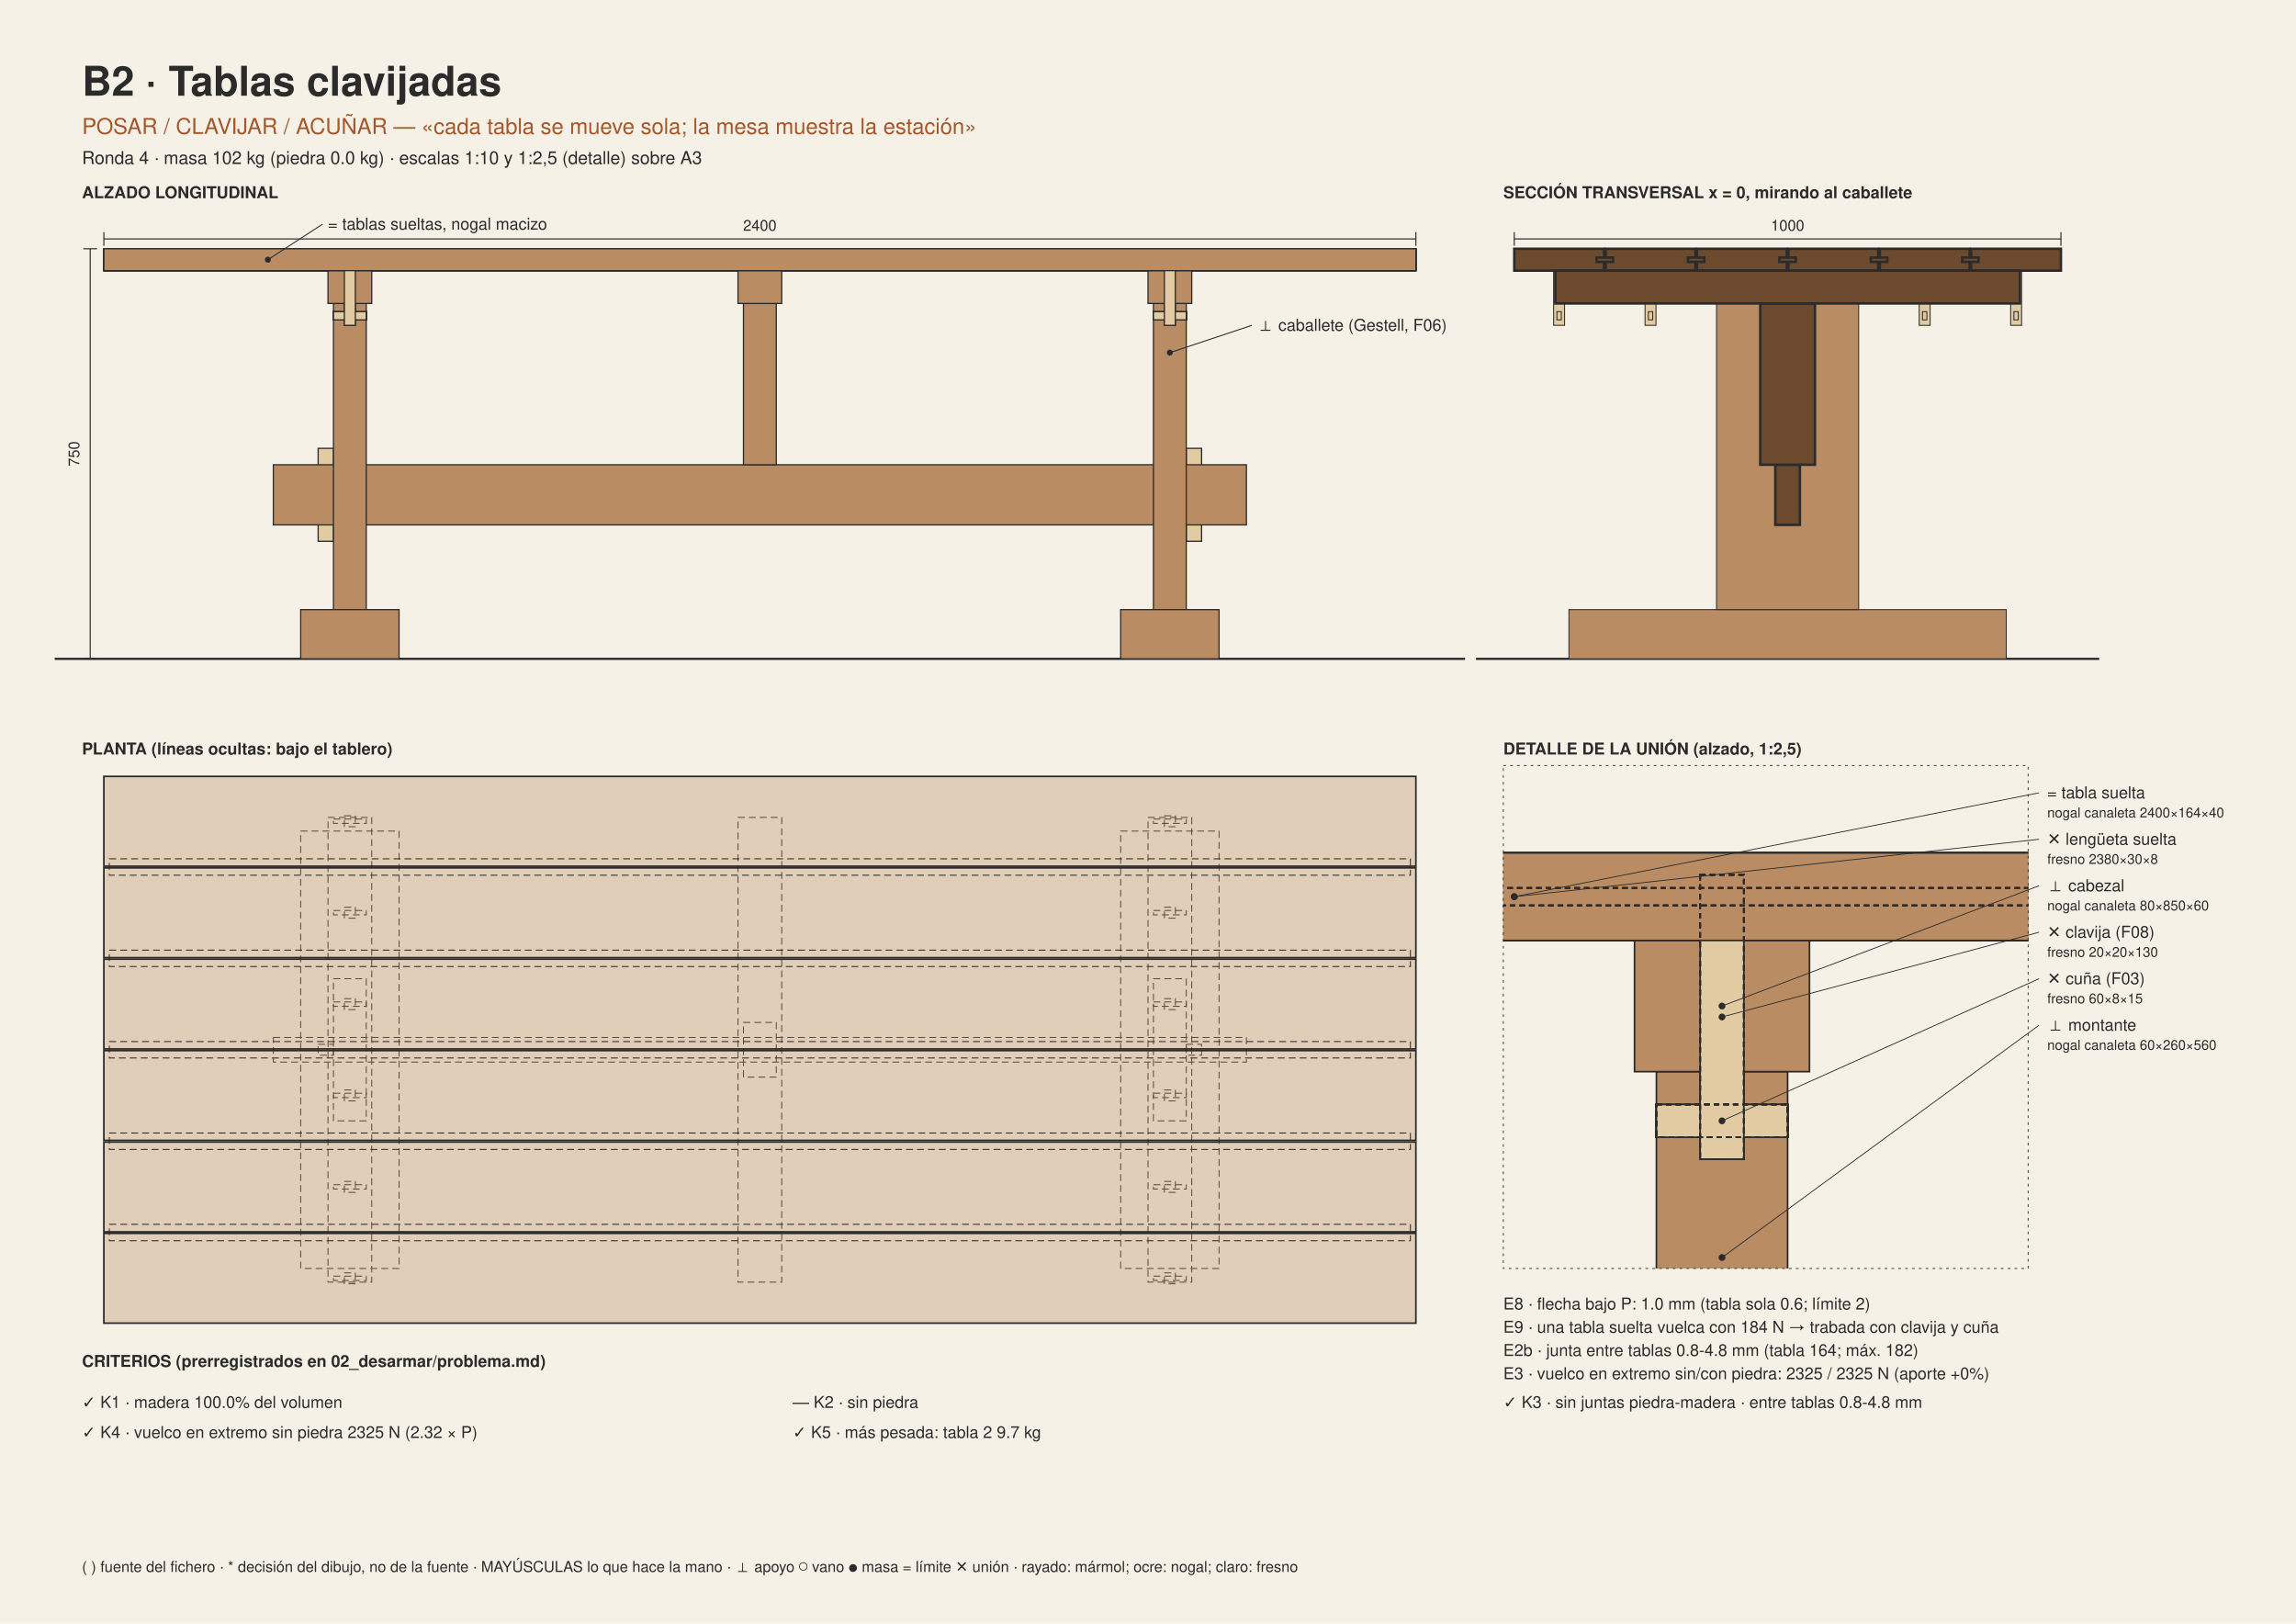
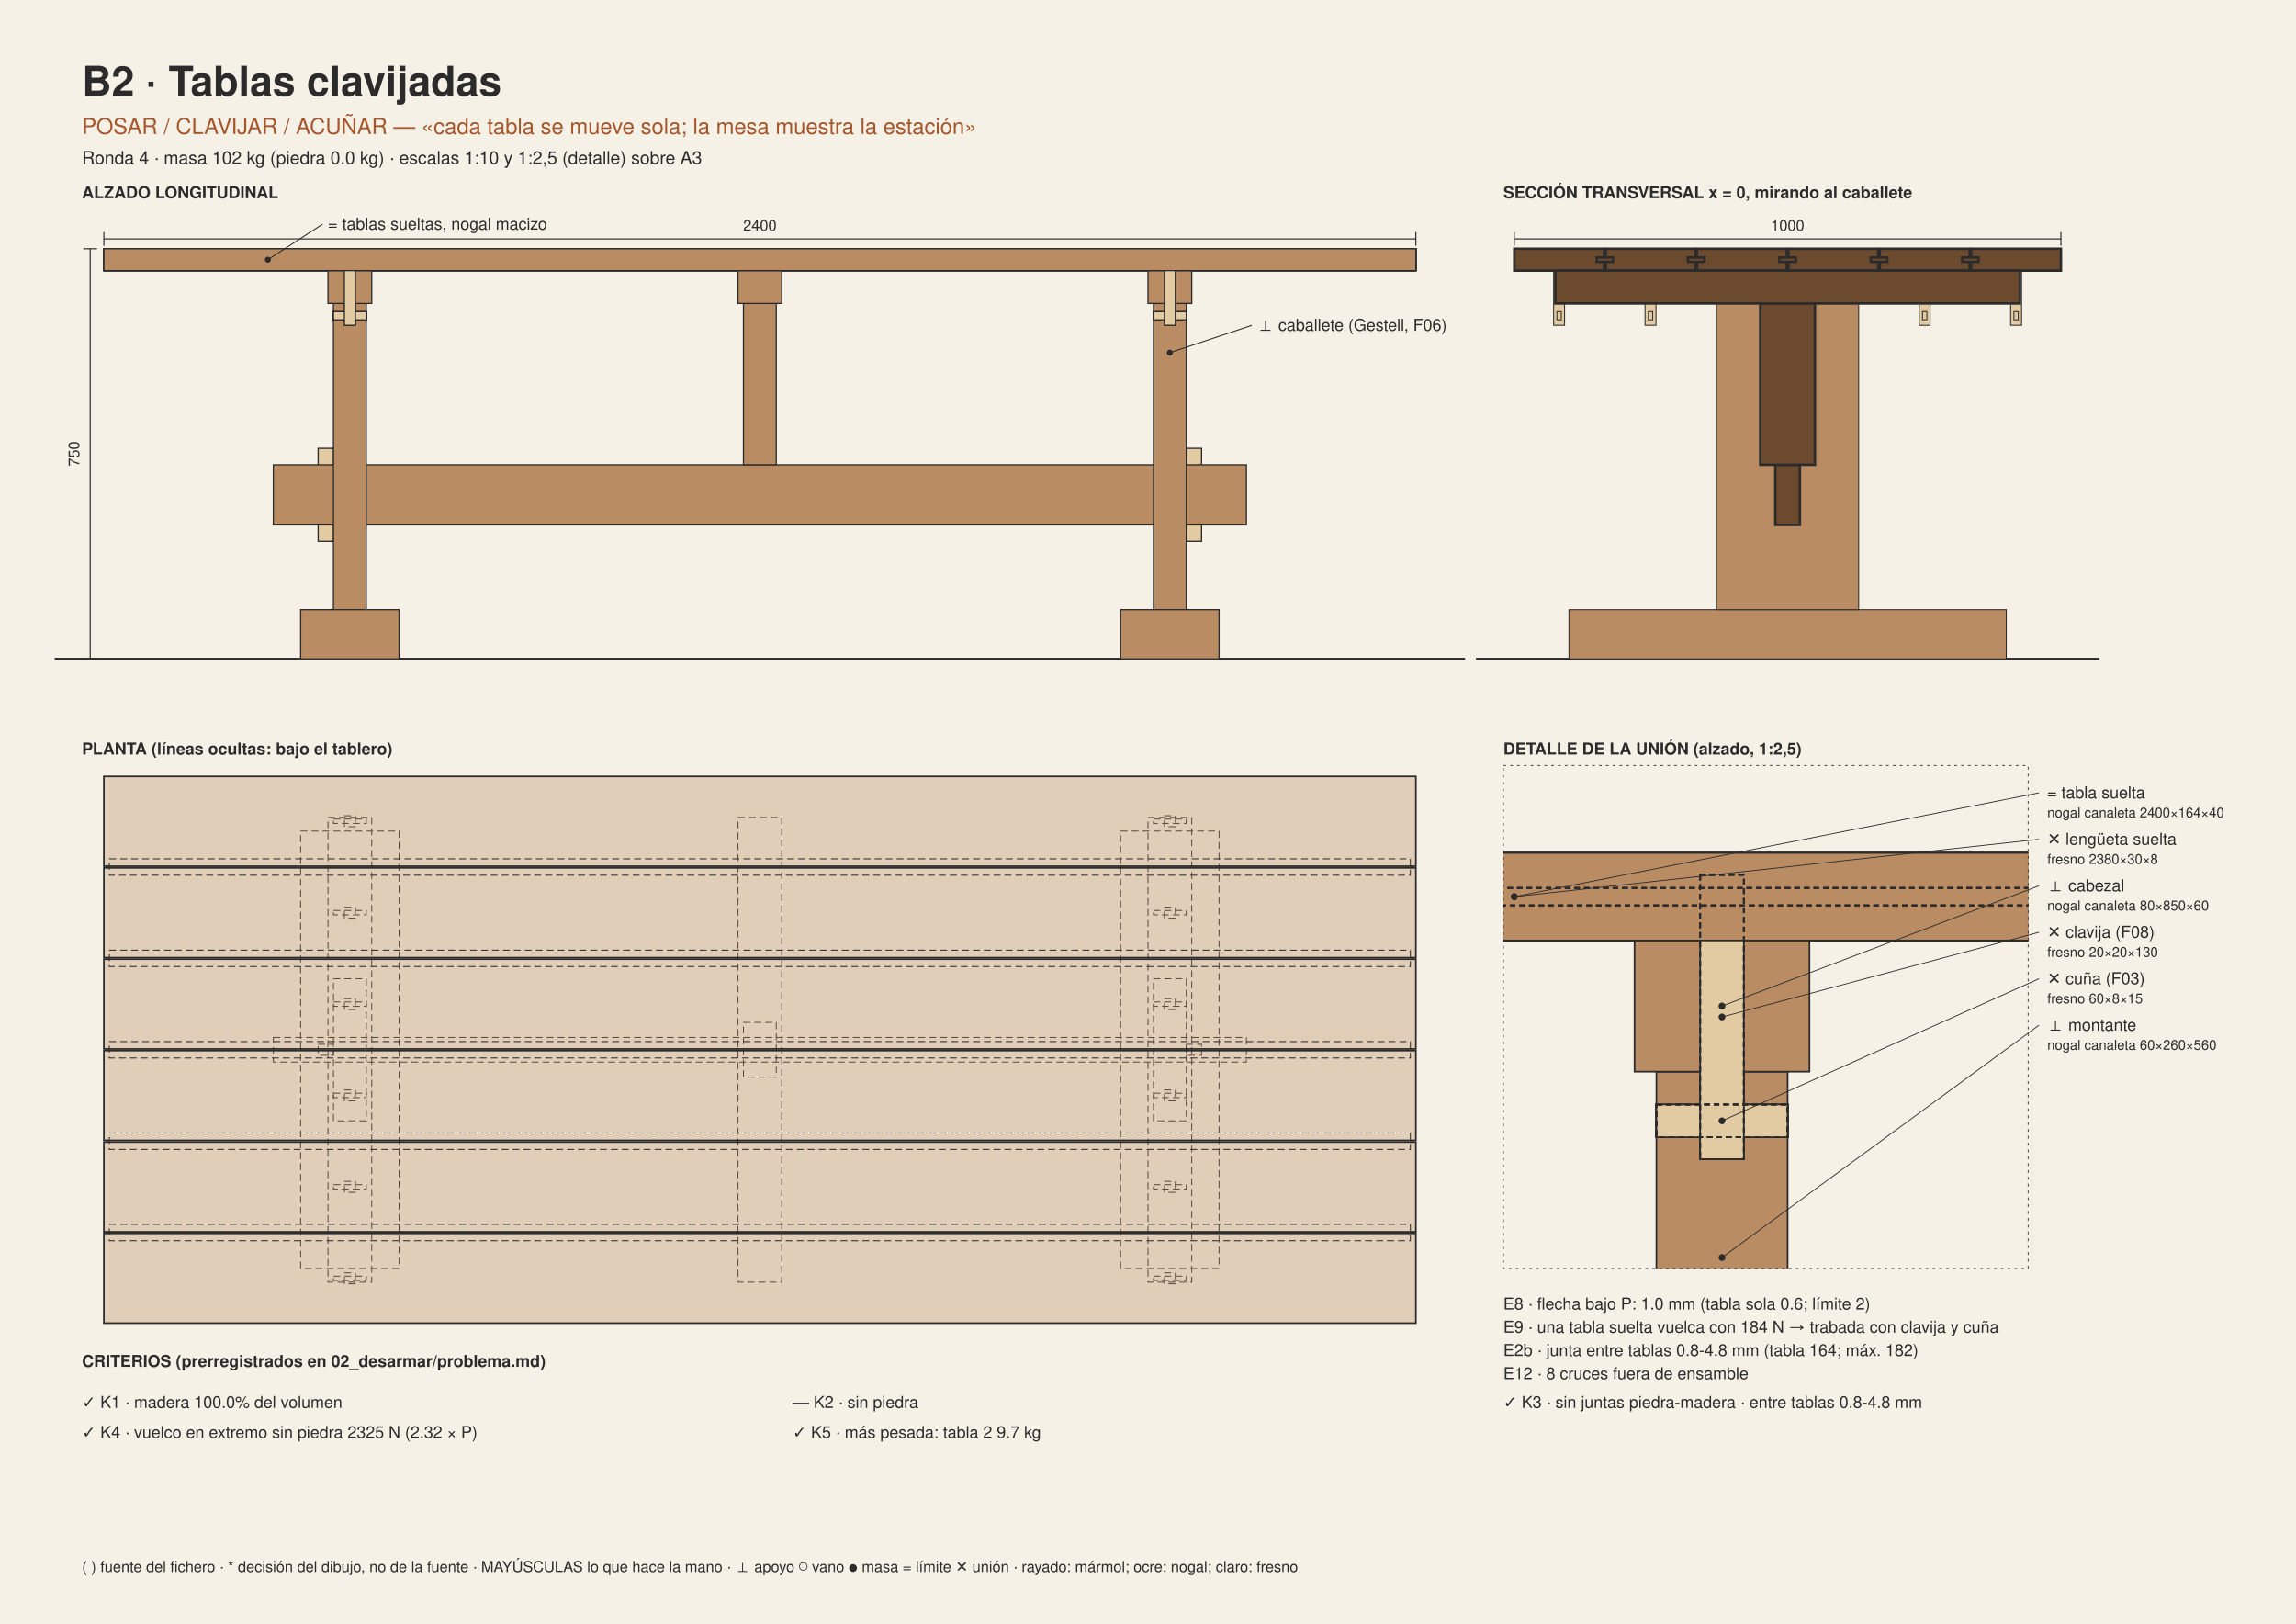
<svg xmlns="http://www.w3.org/2000/svg" viewBox="0 0 1680 1188" width="1680" height="1188">
  <defs>
    <pattern id="piedra" width="6" height="6" patternUnits="userSpaceOnUse" patternTransform="rotate(45)">
      <rect width="6" height="6" fill="#9aa1a6" />
      <line x1="0" y1="0" x2="0" y2="6" stroke="#6e757a" stroke-width="1.2" />
    </pattern>
    <pattern id="piedra-corte" width="4" height="4" patternUnits="userSpaceOnUse" patternTransform="rotate(45)">
      <rect width="4" height="4" fill="#5d6469" />
      <line x1="0" y1="0" x2="0" y2="4" stroke="#2f3438" stroke-width="1.4" />
    </pattern>
  </defs>
  <rect width="1680" height="1188" fill="#f6f1e7" />
  <text x="60.0" y="70.0" font-family="Helvetica, Arial, sans-serif" font-size="30" fill="#2b2b2b" font-weight="bold" text-anchor="start">B2 · Tablas clavijadas</text>
  <text x="60.0" y="98.0" font-family="Helvetica, Arial, sans-serif" font-size="16" fill="#a5562a" font-weight="normal" text-anchor="start">POSAR / CLAVIJAR / ACUÑAR — «cada tabla se mueve sola; la mesa muestra la estación»</text>
  <text x="60.0" y="120.0" font-family="Helvetica, Arial, sans-serif" font-size="13" fill="#2b2b2b" font-weight="normal" text-anchor="start">Ronda 4 · masa 102 kg (piedra 0.0 kg) · escalas 1:10 y 1:2,5 (detalle) sobre A3</text>
  <text x="60.0" y="145.0" font-family="Helvetica, Arial, sans-serif" font-size="12" fill="#2b2b2b" font-weight="bold" text-anchor="start">ALZADO LONGITUDINAL</text>
  <line x1="40.0" y1="482.0" x2="1072.0" y2="482.0" stroke="#2b2b2b" stroke-width="1.6" />
  <rect x="244.0" y="228.0" width="24.0" height="6.0" fill="#e2cba3" stroke="#2b2b2b" stroke-width="0.9" />
  <rect x="844.0" y="228.0" width="24.0" height="6.0" fill="#e2cba3" stroke="#2b2b2b" stroke-width="0.9" />
  <rect x="252.0" y="186.0" width="8.0" height="52.0" fill="#e2cba3" stroke="#2b2b2b" stroke-width="0.9" />
  <rect x="852.0" y="186.0" width="8.0" height="52.0" fill="#e2cba3" stroke="#2b2b2b" stroke-width="0.9" />
  <rect x="76.0" y="182.0" width="960.0" height="16.0" fill="#b98c63" stroke="#2b2b2b" stroke-width="0.9" />
  <rect x="80.0" y="188.4" width="952.0" height="3.2" fill="#e2cba3" stroke="#2b2b2b" stroke-width="0.9" />
  <rect x="244.0" y="228.0" width="24.0" height="6.0" fill="#e2cba3" stroke="#2b2b2b" stroke-width="0.9" />
  <rect x="844.0" y="228.0" width="24.0" height="6.0" fill="#e2cba3" stroke="#2b2b2b" stroke-width="0.9" />
  <rect x="252.0" y="186.0" width="8.0" height="52.0" fill="#e2cba3" stroke="#2b2b2b" stroke-width="0.9" />
  <rect x="852.0" y="186.0" width="8.0" height="52.0" fill="#e2cba3" stroke="#2b2b2b" stroke-width="0.9" />
  <rect x="76.0" y="182.0" width="960.0" height="16.0" fill="#b98c63" stroke="#2b2b2b" stroke-width="0.9" />
  <rect x="80.0" y="188.4" width="952.0" height="3.2" fill="#e2cba3" stroke="#2b2b2b" stroke-width="0.9" />
  <rect x="244.0" y="228.0" width="24.0" height="6.0" fill="#e2cba3" stroke="#2b2b2b" stroke-width="0.9" />
  <rect x="844.0" y="228.0" width="24.0" height="6.0" fill="#e2cba3" stroke="#2b2b2b" stroke-width="0.9" />
  <rect x="252.0" y="186.0" width="8.0" height="52.0" fill="#e2cba3" stroke="#2b2b2b" stroke-width="0.9" />
  <rect x="852.0" y="186.0" width="8.0" height="52.0" fill="#e2cba3" stroke="#2b2b2b" stroke-width="0.9" />
  <rect x="76.0" y="182.0" width="960.0" height="16.0" fill="#b98c63" stroke="#2b2b2b" stroke-width="0.9" />
  <rect x="232.8" y="328.0" width="11.2" height="68.0" fill="#e2cba3" stroke="#2b2b2b" stroke-width="0.9" />
  <rect x="868.0" y="328.0" width="11.2" height="68.0" fill="#e2cba3" stroke="#2b2b2b" stroke-width="0.9" />
  <rect x="80.0" y="188.4" width="952.0" height="3.2" fill="#e2cba3" stroke="#2b2b2b" stroke-width="0.9" />
  <rect x="200.0" y="340.0" width="712.0" height="44.0" fill="#b98c63" stroke="#2b2b2b" stroke-width="0.9" />
  <rect x="544.0" y="222.0" width="24.0" height="118.0" fill="#b98c63" stroke="#2b2b2b" stroke-width="0.9" />
  <rect x="244.0" y="228.0" width="24.0" height="6.0" fill="#e2cba3" stroke="#2b2b2b" stroke-width="0.9" />
  <rect x="844.0" y="228.0" width="24.0" height="6.0" fill="#e2cba3" stroke="#2b2b2b" stroke-width="0.9" />
  <rect x="252.0" y="186.0" width="8.0" height="52.0" fill="#e2cba3" stroke="#2b2b2b" stroke-width="0.9" />
  <rect x="852.0" y="186.0" width="8.0" height="52.0" fill="#e2cba3" stroke="#2b2b2b" stroke-width="0.9" />
  <rect x="244.0" y="222.0" width="24.0" height="224.0" fill="#b98c63" stroke="#2b2b2b" stroke-width="0.9" />
  <rect x="844.0" y="222.0" width="24.0" height="224.0" fill="#b98c63" stroke="#2b2b2b" stroke-width="0.9" />
  <rect x="76.0" y="182.0" width="960.0" height="16.0" fill="#b98c63" stroke="#2b2b2b" stroke-width="0.9" />
  <rect x="80.0" y="188.4" width="952.0" height="3.2" fill="#e2cba3" stroke="#2b2b2b" stroke-width="0.9" />
  <rect x="244.0" y="228.0" width="24.0" height="6.0" fill="#e2cba3" stroke="#2b2b2b" stroke-width="0.9" />
  <rect x="844.0" y="228.0" width="24.0" height="6.0" fill="#e2cba3" stroke="#2b2b2b" stroke-width="0.9" />
  <rect x="252.0" y="186.0" width="8.0" height="52.0" fill="#e2cba3" stroke="#2b2b2b" stroke-width="0.9" />
  <rect x="852.0" y="186.0" width="8.0" height="52.0" fill="#e2cba3" stroke="#2b2b2b" stroke-width="0.9" />
  <rect x="76.0" y="182.0" width="960.0" height="16.0" fill="#b98c63" stroke="#2b2b2b" stroke-width="0.9" />
  <rect x="80.0" y="188.4" width="952.0" height="3.2" fill="#e2cba3" stroke="#2b2b2b" stroke-width="0.9" />
  <rect x="220.0" y="446.0" width="72.0" height="36.0" fill="#b98c63" stroke="#2b2b2b" stroke-width="0.9" />
  <rect x="820.0" y="446.0" width="72.0" height="36.0" fill="#b98c63" stroke="#2b2b2b" stroke-width="0.9" />
  <rect x="244.0" y="228.0" width="24.0" height="6.0" fill="#e2cba3" stroke="#2b2b2b" stroke-width="0.9" />
  <rect x="844.0" y="228.0" width="24.0" height="6.0" fill="#e2cba3" stroke="#2b2b2b" stroke-width="0.9" />
  <rect x="240.0" y="198.0" width="32.0" height="24.0" fill="#b98c63" stroke="#2b2b2b" stroke-width="0.9" />
  <rect x="840.0" y="198.0" width="32.0" height="24.0" fill="#b98c63" stroke="#2b2b2b" stroke-width="0.9" />
  <rect x="540.0" y="198.0" width="32.0" height="24.0" fill="#b98c63" stroke="#2b2b2b" stroke-width="0.9" />
  <rect x="252.0" y="186.0" width="8.0" height="52.0" fill="#e2cba3" stroke="#2b2b2b" stroke-width="0.9" />
  <rect x="852.0" y="186.0" width="8.0" height="52.0" fill="#e2cba3" stroke="#2b2b2b" stroke-width="0.9" />
  <rect x="76.0" y="182.0" width="960.0" height="16.0" fill="#b98c63" stroke="#2b2b2b" stroke-width="0.9" />
  <circle cx="196.0" cy="190.0" r="2.2" fill="#2b2b2b" />
  <line x1="196.0" y1="190.0" x2="236.0" y2="164.0" stroke="#2b2b2b" stroke-width="0.7" />
  <text x="240.0" y="168.0" font-family="Helvetica, Arial, sans-serif" font-size="12" fill="#2b2b2b" font-weight="normal" text-anchor="start">= tablas sueltas, nogal macizo</text>
  <circle cx="856.0" cy="258.0" r="2.2" fill="#2b2b2b" />
  <line x1="856.0" y1="258.0" x2="916.0" y2="238.0" stroke="#2b2b2b" stroke-width="0.7" />
  <text x="920.0" y="242.0" font-family="Helvetica, Arial, sans-serif" font-size="12" fill="#2b2b2b" font-weight="normal" text-anchor="start">⊥ caballete (Gestell, F06)</text>
  <line x1="76.0" y1="174.8" x2="1036.0" y2="174.8" stroke="#2b2b2b" stroke-width="0.8" />
  <line x1="76.0" y1="169.8" x2="76.0" y2="179.8" stroke="#2b2b2b" stroke-width="0.8" />
  <line x1="1036.0" y1="169.8" x2="1036.0" y2="179.8" stroke="#2b2b2b" stroke-width="0.8" />
  <text x="556.0" y="168.8" font-family="Helvetica, Arial, sans-serif" font-size="11" fill="#2b2b2b" font-weight="normal" text-anchor="middle">2400</text>
  <line x1="66.0" y1="482.0" x2="66.0" y2="182.0" stroke="#2b2b2b" stroke-width="0.8" />
  <line x1="61.0" y1="482.0" x2="71.0" y2="482.0" stroke="#2b2b2b" stroke-width="0.8" />
  <line x1="61.0" y1="182.0" x2="71.0" y2="182.0" stroke="#2b2b2b" stroke-width="0.8" />
  <text x="58.0" y="332.0" font-family="Helvetica, Arial, sans-serif" font-size="11" fill="#2b2b2b" text-anchor="middle" transform="rotate(-90 58.0 332.0)">750</text>
  <text x="60.0" y="552.0" font-family="Helvetica, Arial, sans-serif" font-size="12" fill="#2b2b2b" font-weight="bold" text-anchor="start">PLANTA (líneas ocultas: bajo el tablero)</text>
  <rect x="220.0" y="608.0" width="72.0" height="320.0" fill="none" stroke="#2b2b2b" stroke-width="0.7" stroke-dasharray="5 3" />
  <rect x="820.0" y="608.0" width="72.0" height="320.0" fill="none" stroke="#2b2b2b" stroke-width="0.7" stroke-dasharray="5 3" />
  <rect x="200.0" y="759.0" width="712.0" height="18.0" fill="none" stroke="#2b2b2b" stroke-width="0.7" stroke-dasharray="5 3" />
  <rect x="232.8" y="764.0" width="11.2" height="8.0" fill="none" stroke="#2b2b2b" stroke-width="0.7" stroke-dasharray="5 3" />
  <rect x="868.0" y="764.0" width="11.2" height="8.0" fill="none" stroke="#2b2b2b" stroke-width="0.7" stroke-dasharray="5 3" />
  <rect x="244.0" y="716.0" width="24.0" height="104.0" fill="none" stroke="#2b2b2b" stroke-width="0.7" stroke-dasharray="5 3" />
  <rect x="844.0" y="716.0" width="24.0" height="104.0" fill="none" stroke="#2b2b2b" stroke-width="0.7" stroke-dasharray="5 3" />
  <rect x="544.0" y="748.0" width="24.0" height="40.0" fill="none" stroke="#2b2b2b" stroke-width="0.7" stroke-dasharray="5 3" />
  <rect x="244.0" y="933.6" width="24.0" height="3.2" fill="none" stroke="#2b2b2b" stroke-width="0.7" stroke-dasharray="5 3" />
  <rect x="844.0" y="933.6" width="24.0" height="3.2" fill="none" stroke="#2b2b2b" stroke-width="0.7" stroke-dasharray="5 3" />
  <rect x="244.0" y="866.7" width="24.0" height="3.2" fill="none" stroke="#2b2b2b" stroke-width="0.7" stroke-dasharray="5 3" />
  <rect x="844.0" y="866.7" width="24.0" height="3.2" fill="none" stroke="#2b2b2b" stroke-width="0.7" stroke-dasharray="5 3" />
  <rect x="244.0" y="799.8" width="24.0" height="3.2" fill="none" stroke="#2b2b2b" stroke-width="0.7" stroke-dasharray="5 3" />
  <rect x="844.0" y="799.8" width="24.0" height="3.2" fill="none" stroke="#2b2b2b" stroke-width="0.7" stroke-dasharray="5 3" />
  <rect x="244.0" y="733.0" width="24.0" height="3.2" fill="none" stroke="#2b2b2b" stroke-width="0.7" stroke-dasharray="5 3" />
  <rect x="844.0" y="733.0" width="24.0" height="3.2" fill="none" stroke="#2b2b2b" stroke-width="0.7" stroke-dasharray="5 3" />
  <rect x="244.0" y="666.1" width="24.0" height="3.2" fill="none" stroke="#2b2b2b" stroke-width="0.7" stroke-dasharray="5 3" />
  <rect x="844.0" y="666.1" width="24.0" height="3.2" fill="none" stroke="#2b2b2b" stroke-width="0.7" stroke-dasharray="5 3" />
  <rect x="244.0" y="599.2" width="24.0" height="3.2" fill="none" stroke="#2b2b2b" stroke-width="0.7" stroke-dasharray="5 3" />
  <rect x="844.0" y="599.2" width="24.0" height="3.2" fill="none" stroke="#2b2b2b" stroke-width="0.7" stroke-dasharray="5 3" />
  <rect x="252.0" y="931.2" width="8.0" height="8.0" fill="none" stroke="#2b2b2b" stroke-width="0.7" stroke-dasharray="5 3" />
  <rect x="852.0" y="931.2" width="8.0" height="8.0" fill="none" stroke="#2b2b2b" stroke-width="0.7" stroke-dasharray="5 3" />
  <rect x="252.0" y="864.3" width="8.0" height="8.0" fill="none" stroke="#2b2b2b" stroke-width="0.7" stroke-dasharray="5 3" />
  <rect x="852.0" y="864.3" width="8.0" height="8.0" fill="none" stroke="#2b2b2b" stroke-width="0.7" stroke-dasharray="5 3" />
  <rect x="252.0" y="797.4" width="8.0" height="8.0" fill="none" stroke="#2b2b2b" stroke-width="0.7" stroke-dasharray="5 3" />
  <rect x="852.0" y="797.4" width="8.0" height="8.0" fill="none" stroke="#2b2b2b" stroke-width="0.7" stroke-dasharray="5 3" />
  <rect x="252.0" y="730.6" width="8.0" height="8.0" fill="none" stroke="#2b2b2b" stroke-width="0.7" stroke-dasharray="5 3" />
  <rect x="852.0" y="730.6" width="8.0" height="8.0" fill="none" stroke="#2b2b2b" stroke-width="0.7" stroke-dasharray="5 3" />
  <rect x="252.0" y="663.7" width="8.0" height="8.0" fill="none" stroke="#2b2b2b" stroke-width="0.7" stroke-dasharray="5 3" />
  <rect x="852.0" y="663.7" width="8.0" height="8.0" fill="none" stroke="#2b2b2b" stroke-width="0.7" stroke-dasharray="5 3" />
  <rect x="252.0" y="596.8" width="8.0" height="8.0" fill="none" stroke="#2b2b2b" stroke-width="0.7" stroke-dasharray="5 3" />
  <rect x="852.0" y="596.8" width="8.0" height="8.0" fill="none" stroke="#2b2b2b" stroke-width="0.7" stroke-dasharray="5 3" />
  <rect x="240.0" y="598.0" width="32.0" height="340.0" fill="none" stroke="#2b2b2b" stroke-width="0.7" stroke-dasharray="5 3" />
  <rect x="840.0" y="598.0" width="32.0" height="340.0" fill="none" stroke="#2b2b2b" stroke-width="0.7" stroke-dasharray="5 3" />
  <rect x="540.0" y="598.0" width="32.0" height="340.0" fill="none" stroke="#2b2b2b" stroke-width="0.7" stroke-dasharray="5 3" />
  <rect x="76.0" y="902.3" width="960.0" height="65.7" fill="#b98c63" fill-opacity="0.35" stroke="#2b2b2b" stroke-width="1.2" />
  <rect x="76.0" y="835.5" width="960.0" height="65.7" fill="#b98c63" fill-opacity="0.35" stroke="#2b2b2b" stroke-width="1.2" />
  <rect x="76.0" y="768.6" width="960.0" height="65.7" fill="#b98c63" fill-opacity="0.35" stroke="#2b2b2b" stroke-width="1.2" />
  <rect x="76.0" y="701.7" width="960.0" height="65.7" fill="#b98c63" fill-opacity="0.35" stroke="#2b2b2b" stroke-width="1.2" />
  <rect x="76.0" y="634.9" width="960.0" height="65.7" fill="#b98c63" fill-opacity="0.35" stroke="#2b2b2b" stroke-width="1.2" />
  <rect x="76.0" y="568.0" width="960.0" height="65.7" fill="#b98c63" fill-opacity="0.35" stroke="#2b2b2b" stroke-width="1.2" />
  <rect x="80.0" y="895.7" width="952.0" height="12.0" fill="none" stroke="#2b2b2b" stroke-width="0.7" stroke-dasharray="5 3" />
  <rect x="80.0" y="828.9" width="952.0" height="12.0" fill="none" stroke="#2b2b2b" stroke-width="0.7" stroke-dasharray="5 3" />
  <rect x="80.0" y="762.0" width="952.0" height="12.0" fill="none" stroke="#2b2b2b" stroke-width="0.7" stroke-dasharray="5 3" />
  <rect x="80.0" y="695.1" width="952.0" height="12.0" fill="none" stroke="#2b2b2b" stroke-width="0.7" stroke-dasharray="5 3" />
  <rect x="80.0" y="628.3" width="952.0" height="12.0" fill="none" stroke="#2b2b2b" stroke-width="0.7" stroke-dasharray="5 3" />
  <text x="1100.0" y="145.0" font-family="Helvetica, Arial, sans-serif" font-size="12" fill="#2b2b2b" font-weight="bold" text-anchor="start">SECCIÓN TRANSVERSAL x = 0, mirando al caballete</text>
  <line x1="1080.0" y1="482.0" x2="1536.0" y2="482.0" stroke="#2b2b2b" stroke-width="1.6" />
  <rect x="1304.0" y="328.0" width="8.0" height="68.0" fill="#e2cba3" stroke="#2b2b2b" stroke-width="0.7" />
  <rect x="1136.8" y="186.0" width="8.0" height="52.0" fill="#e2cba3" stroke="#2b2b2b" stroke-width="0.7" />
  <rect x="1139.2" y="228.0" width="3.2" height="6.0" fill="#e2cba3" stroke="#2b2b2b" stroke-width="0.7" />
  <rect x="1203.7" y="186.0" width="8.0" height="52.0" fill="#e2cba3" stroke="#2b2b2b" stroke-width="0.7" />
  <rect x="1206.1" y="228.0" width="3.2" height="6.0" fill="#e2cba3" stroke="#2b2b2b" stroke-width="0.7" />
  <rect x="1270.6" y="186.0" width="8.0" height="52.0" fill="#e2cba3" stroke="#2b2b2b" stroke-width="0.7" />
  <rect x="1273.0" y="228.0" width="3.2" height="6.0" fill="#e2cba3" stroke="#2b2b2b" stroke-width="0.7" />
  <rect x="1337.4" y="186.0" width="8.0" height="52.0" fill="#e2cba3" stroke="#2b2b2b" stroke-width="0.7" />
  <rect x="1339.8" y="228.0" width="3.2" height="6.0" fill="#e2cba3" stroke="#2b2b2b" stroke-width="0.7" />
  <rect x="1404.3" y="186.0" width="8.0" height="52.0" fill="#e2cba3" stroke="#2b2b2b" stroke-width="0.7" />
  <rect x="1406.7" y="228.0" width="3.2" height="6.0" fill="#e2cba3" stroke="#2b2b2b" stroke-width="0.7" />
  <rect x="1471.2" y="186.0" width="8.0" height="52.0" fill="#e2cba3" stroke="#2b2b2b" stroke-width="0.7" />
  <rect x="1473.6" y="228.0" width="3.2" height="6.0" fill="#e2cba3" stroke="#2b2b2b" stroke-width="0.7" />
  <rect x="1148.0" y="446.0" width="320.0" height="36.0" fill="#b98c63" stroke="#2b2b2b" stroke-width="0.7" />
  <rect x="1256.0" y="222.0" width="104.0" height="224.0" fill="#b98c63" stroke="#2b2b2b" stroke-width="0.7" />
  <rect x="1138.0" y="198.0" width="340.0" height="24.0" fill="#b98c63" stroke="#2b2b2b" stroke-width="0.7" />
  <rect x="1108.0" y="182.0" width="65.7" height="16.0" fill="#6b4a2e" stroke="#2b2b2b" stroke-width="1.8" />
  <rect x="1174.9" y="182.0" width="65.7" height="16.0" fill="#6b4a2e" stroke="#2b2b2b" stroke-width="1.8" />
  <rect x="1241.7" y="182.0" width="65.7" height="16.0" fill="#6b4a2e" stroke="#2b2b2b" stroke-width="1.8" />
  <rect x="1308.6" y="182.0" width="65.7" height="16.0" fill="#6b4a2e" stroke="#2b2b2b" stroke-width="1.8" />
  <rect x="1375.5" y="182.0" width="65.7" height="16.0" fill="#6b4a2e" stroke="#2b2b2b" stroke-width="1.8" />
  <rect x="1442.3" y="182.0" width="65.7" height="16.0" fill="#6b4a2e" stroke="#2b2b2b" stroke-width="1.8" />
  <rect x="1168.3" y="188.4" width="12.0" height="3.2" fill="#6b4a2e" stroke="#2b2b2b" stroke-width="1.8" />
  <rect x="1235.1" y="188.4" width="12.0" height="3.2" fill="#6b4a2e" stroke="#2b2b2b" stroke-width="1.8" />
  <rect x="1302.0" y="188.4" width="12.0" height="3.2" fill="#6b4a2e" stroke="#2b2b2b" stroke-width="1.8" />
  <rect x="1368.9" y="188.4" width="12.0" height="3.2" fill="#6b4a2e" stroke="#2b2b2b" stroke-width="1.8" />
  <rect x="1435.7" y="188.4" width="12.0" height="3.2" fill="#6b4a2e" stroke="#2b2b2b" stroke-width="1.8" />
  <rect x="1299.0" y="340.0" width="18.0" height="44.0" fill="#6b4a2e" stroke="#2b2b2b" stroke-width="1.8" />
  <rect x="1288.0" y="222.0" width="40.0" height="118.0" fill="#6b4a2e" stroke="#2b2b2b" stroke-width="1.8" />
  <rect x="1138.0" y="198.0" width="340.0" height="24.0" fill="#6b4a2e" stroke="#2b2b2b" stroke-width="1.8" />
  <line x1="1108.0" y1="174.8" x2="1508.0" y2="174.8" stroke="#2b2b2b" stroke-width="0.8" />
  <line x1="1108.0" y1="169.8" x2="1108.0" y2="179.8" stroke="#2b2b2b" stroke-width="0.8" />
  <line x1="1508.0" y1="169.8" x2="1508.0" y2="179.8" stroke="#2b2b2b" stroke-width="0.8" />
  <text x="1308.0" y="168.8" font-family="Helvetica, Arial, sans-serif" font-size="11" fill="#2b2b2b" font-weight="normal" text-anchor="middle">1000</text>
  <text x="1100.0" y="552.0" font-family="Helvetica, Arial, sans-serif" font-size="12" fill="#2b2b2b" font-weight="bold" text-anchor="start">DETALLE DE LA UNIÓN (alzado, 1:2,5)</text>
  <clipPath id="clip-B2">
    <rect x="1100.0" y="560.0" width="384.0" height="368.0" />
  </clipPath>
  <g clip-path="url(#clip-B2)">
    <rect x="-1188.0" y="808.0" width="96.0" height="24.0" fill="#e2cba3" stroke="#2b2b2b" stroke-width="1.2" />
    <rect x="1212.0" y="808.0" width="96.0" height="24.0" fill="#e2cba3" stroke="#2b2b2b" stroke-width="1.2" />
    <rect x="-1156.0" y="640.0" width="32.0" height="208.0" fill="#e2cba3" stroke="#2b2b2b" stroke-width="1.2" />
    <rect x="1244.0" y="640.0" width="32.0" height="208.0" fill="#e2cba3" stroke="#2b2b2b" stroke-width="1.2" />
    <rect x="-1860.0" y="624.0" width="3840.0" height="64.0" fill="#b98c63" stroke="#2b2b2b" stroke-width="1.2" />
    <rect x="-1844.0" y="649.6" width="3808.0" height="12.8" fill="#e2cba3" stroke="#2b2b2b" stroke-width="1.2" />
    <rect x="-1188.0" y="808.0" width="96.0" height="24.0" fill="#e2cba3" stroke="#2b2b2b" stroke-width="1.2" />
    <rect x="1212.0" y="808.0" width="96.0" height="24.0" fill="#e2cba3" stroke="#2b2b2b" stroke-width="1.2" />
    <rect x="-1156.0" y="640.0" width="32.0" height="208.0" fill="#e2cba3" stroke="#2b2b2b" stroke-width="1.2" />
    <rect x="1244.0" y="640.0" width="32.0" height="208.0" fill="#e2cba3" stroke="#2b2b2b" stroke-width="1.2" />
    <rect x="-1860.0" y="624.0" width="3840.0" height="64.0" fill="#b98c63" stroke="#2b2b2b" stroke-width="1.2" />
    <rect x="-1844.0" y="649.6" width="3808.0" height="12.8" fill="#e2cba3" stroke="#2b2b2b" stroke-width="1.2" />
    <rect x="-1188.0" y="808.0" width="96.0" height="24.0" fill="#e2cba3" stroke="#2b2b2b" stroke-width="1.2" />
    <rect x="1212.0" y="808.0" width="96.0" height="24.0" fill="#e2cba3" stroke="#2b2b2b" stroke-width="1.2" />
    <rect x="-1156.0" y="640.0" width="32.0" height="208.0" fill="#e2cba3" stroke="#2b2b2b" stroke-width="1.2" />
    <rect x="1244.0" y="640.0" width="32.0" height="208.0" fill="#e2cba3" stroke="#2b2b2b" stroke-width="1.2" />
    <rect x="-1860.0" y="624.0" width="3840.0" height="64.0" fill="#b98c63" stroke="#2b2b2b" stroke-width="1.2" />
    <rect x="-1232.8" y="1208.0" width="44.8" height="272.0" fill="#e2cba3" stroke="#2b2b2b" stroke-width="1.2" />
    <rect x="1308.0" y="1208.0" width="44.8" height="272.0" fill="#e2cba3" stroke="#2b2b2b" stroke-width="1.2" />
    <rect x="-1844.0" y="649.6" width="3808.0" height="12.8" fill="#e2cba3" stroke="#2b2b2b" stroke-width="1.2" />
    <rect x="-1364.0" y="1256.0" width="2848.0" height="176.0" fill="#b98c63" stroke="#2b2b2b" stroke-width="1.2" />
    <rect x="12.0" y="784.0" width="96.0" height="472.0" fill="#b98c63" stroke="#2b2b2b" stroke-width="1.2" />
    <rect x="-1188.0" y="808.0" width="96.0" height="24.0" fill="#e2cba3" stroke="#2b2b2b" stroke-width="1.2" />
    <rect x="1212.0" y="808.0" width="96.0" height="24.0" fill="#e2cba3" stroke="#2b2b2b" stroke-width="1.2" />
    <rect x="-1156.0" y="640.0" width="32.0" height="208.0" fill="#e2cba3" stroke="#2b2b2b" stroke-width="1.2" />
    <rect x="1244.0" y="640.0" width="32.0" height="208.0" fill="#e2cba3" stroke="#2b2b2b" stroke-width="1.2" />
    <rect x="-1188.0" y="784.0" width="96.0" height="896.0" fill="#b98c63" stroke="#2b2b2b" stroke-width="1.2" />
    <rect x="1212.0" y="784.0" width="96.0" height="896.0" fill="#b98c63" stroke="#2b2b2b" stroke-width="1.2" />
    <rect x="-1860.0" y="624.0" width="3840.0" height="64.0" fill="#b98c63" stroke="#2b2b2b" stroke-width="1.2" />
    <rect x="-1844.0" y="649.6" width="3808.0" height="12.8" fill="#e2cba3" stroke="#2b2b2b" stroke-width="1.2" />
    <rect x="-1188.0" y="808.0" width="96.0" height="24.0" fill="#e2cba3" stroke="#2b2b2b" stroke-width="1.2" />
    <rect x="1212.0" y="808.0" width="96.0" height="24.0" fill="#e2cba3" stroke="#2b2b2b" stroke-width="1.2" />
    <rect x="-1156.0" y="640.0" width="32.0" height="208.0" fill="#e2cba3" stroke="#2b2b2b" stroke-width="1.2" />
    <rect x="1244.0" y="640.0" width="32.0" height="208.0" fill="#e2cba3" stroke="#2b2b2b" stroke-width="1.2" />
    <rect x="-1860.0" y="624.0" width="3840.0" height="64.0" fill="#b98c63" stroke="#2b2b2b" stroke-width="1.2" />
    <rect x="-1844.0" y="649.6" width="3808.0" height="12.8" fill="#e2cba3" stroke="#2b2b2b" stroke-width="1.2" />
    <rect x="-1284.0" y="1680.0" width="288.0" height="144.0" fill="#b98c63" stroke="#2b2b2b" stroke-width="1.2" />
    <rect x="1116.0" y="1680.0" width="288.0" height="144.0" fill="#b98c63" stroke="#2b2b2b" stroke-width="1.2" />
    <rect x="-1188.0" y="808.0" width="96.0" height="24.0" fill="#e2cba3" stroke="#2b2b2b" stroke-width="1.2" />
    <rect x="1212.0" y="808.0" width="96.0" height="24.0" fill="#e2cba3" stroke="#2b2b2b" stroke-width="1.2" />
    <rect x="-1204.0" y="688.0" width="128.0" height="96.0" fill="#b98c63" stroke="#2b2b2b" stroke-width="1.2" />
    <rect x="1196.0" y="688.0" width="128.0" height="96.0" fill="#b98c63" stroke="#2b2b2b" stroke-width="1.2" />
    <rect x="-4.0" y="688.0" width="128.0" height="96.0" fill="#b98c63" stroke="#2b2b2b" stroke-width="1.2" />
    <rect x="-1156.0" y="640.0" width="32.0" height="208.0" fill="#e2cba3" stroke="#2b2b2b" stroke-width="1.2" />
    <rect x="1244.0" y="640.0" width="32.0" height="208.0" fill="#e2cba3" stroke="#2b2b2b" stroke-width="1.2" />
    <rect x="-1860.0" y="624.0" width="3840.0" height="64.0" fill="#b98c63" stroke="#2b2b2b" stroke-width="1.2" />
    <rect x="-1156.0" y="640.0" width="32.0" height="208.0" fill="none" stroke="#2b2b2b" stroke-width="1.2" stroke-dasharray="4 3" />
    <rect x="-1188.0" y="808.0" width="96.0" height="24.0" fill="none" stroke="#2b2b2b" stroke-width="1.2" stroke-dasharray="4 3" />
    <rect x="1244.0" y="640.0" width="32.0" height="208.0" fill="none" stroke="#2b2b2b" stroke-width="1.2" stroke-dasharray="4 3" />
    <rect x="1212.0" y="808.0" width="96.0" height="24.0" fill="none" stroke="#2b2b2b" stroke-width="1.2" stroke-dasharray="4 3" />
    <rect x="-1156.0" y="640.0" width="32.0" height="208.0" fill="none" stroke="#2b2b2b" stroke-width="1.2" stroke-dasharray="4 3" />
    <rect x="-1188.0" y="808.0" width="96.0" height="24.0" fill="none" stroke="#2b2b2b" stroke-width="1.2" stroke-dasharray="4 3" />
    <rect x="1244.0" y="640.0" width="32.0" height="208.0" fill="none" stroke="#2b2b2b" stroke-width="1.2" stroke-dasharray="4 3" />
    <rect x="1212.0" y="808.0" width="96.0" height="24.0" fill="none" stroke="#2b2b2b" stroke-width="1.2" stroke-dasharray="4 3" />
    <rect x="-1156.0" y="640.0" width="32.0" height="208.0" fill="none" stroke="#2b2b2b" stroke-width="1.2" stroke-dasharray="4 3" />
    <rect x="-1188.0" y="808.0" width="96.0" height="24.0" fill="none" stroke="#2b2b2b" stroke-width="1.2" stroke-dasharray="4 3" />
    <rect x="1244.0" y="640.0" width="32.0" height="208.0" fill="none" stroke="#2b2b2b" stroke-width="1.2" stroke-dasharray="4 3" />
    <rect x="1212.0" y="808.0" width="96.0" height="24.0" fill="none" stroke="#2b2b2b" stroke-width="1.2" stroke-dasharray="4 3" />
    <rect x="-1156.0" y="640.0" width="32.0" height="208.0" fill="none" stroke="#2b2b2b" stroke-width="1.2" stroke-dasharray="4 3" />
    <rect x="-1188.0" y="808.0" width="96.0" height="24.0" fill="none" stroke="#2b2b2b" stroke-width="1.2" stroke-dasharray="4 3" />
    <rect x="1244.0" y="640.0" width="32.0" height="208.0" fill="none" stroke="#2b2b2b" stroke-width="1.2" stroke-dasharray="4 3" />
    <rect x="1212.0" y="808.0" width="96.0" height="24.0" fill="none" stroke="#2b2b2b" stroke-width="1.2" stroke-dasharray="4 3" />
    <rect x="-1156.0" y="640.0" width="32.0" height="208.0" fill="none" stroke="#2b2b2b" stroke-width="1.2" stroke-dasharray="4 3" />
    <rect x="-1188.0" y="808.0" width="96.0" height="24.0" fill="none" stroke="#2b2b2b" stroke-width="1.2" stroke-dasharray="4 3" />
    <rect x="1244.0" y="640.0" width="32.0" height="208.0" fill="none" stroke="#2b2b2b" stroke-width="1.2" stroke-dasharray="4 3" />
    <rect x="1212.0" y="808.0" width="96.0" height="24.0" fill="none" stroke="#2b2b2b" stroke-width="1.2" stroke-dasharray="4 3" />
    <rect x="-1156.0" y="640.0" width="32.0" height="208.0" fill="none" stroke="#2b2b2b" stroke-width="1.2" stroke-dasharray="4 3" />
    <rect x="-1188.0" y="808.0" width="96.0" height="24.0" fill="none" stroke="#2b2b2b" stroke-width="1.2" stroke-dasharray="4 3" />
    <rect x="1244.0" y="640.0" width="32.0" height="208.0" fill="none" stroke="#2b2b2b" stroke-width="1.2" stroke-dasharray="4 3" />
    <rect x="1212.0" y="808.0" width="96.0" height="24.0" fill="none" stroke="#2b2b2b" stroke-width="1.2" stroke-dasharray="4 3" />
    <rect x="-1844.0" y="649.6" width="3808.0" height="12.8" fill="none" stroke="#2b2b2b" stroke-width="1.2" stroke-dasharray="4 3" />
    <rect x="-1844.0" y="649.6" width="3808.0" height="12.8" fill="none" stroke="#2b2b2b" stroke-width="1.2" stroke-dasharray="4 3" />
    <rect x="-1844.0" y="649.6" width="3808.0" height="12.8" fill="none" stroke="#2b2b2b" stroke-width="1.2" stroke-dasharray="4 3" />
    <rect x="-1844.0" y="649.6" width="3808.0" height="12.8" fill="none" stroke="#2b2b2b" stroke-width="1.2" stroke-dasharray="4 3" />
    <rect x="-1844.0" y="649.6" width="3808.0" height="12.8" fill="none" stroke="#2b2b2b" stroke-width="1.2" stroke-dasharray="4 3" />
    <rect x="-1232.8" y="1208.0" width="44.8" height="272.0" fill="none" stroke="#2b2b2b" stroke-width="1.2" stroke-dasharray="4 3" />
    <rect x="1308.0" y="1208.0" width="44.8" height="272.0" fill="none" stroke="#2b2b2b" stroke-width="1.2" stroke-dasharray="4 3" />
  </g>
  <circle cx="1108.0" cy="656.0" r="2.5" fill="#2b2b2b" />
  <polyline points="1108.0,656.0 1492.0,580.0" fill="none" stroke="#2b2b2b" stroke-width="0.6" />
  <text x="1498.0" y="584.0" font-family="Helvetica, Arial, sans-serif" font-size="12" fill="#2b2b2b" font-weight="normal" text-anchor="start">= tabla suelta</text>
  <text x="1498.0" y="598.0" font-family="Helvetica, Arial, sans-serif" font-size="10" fill="#2b2b2b" font-weight="normal" text-anchor="start">nogal canaleta 2400×164×40</text>
  <circle cx="1108.0" cy="656.0" r="2.5" fill="#2b2b2b" />
  <polyline points="1108.0,656.0 1492.0,614.0" fill="none" stroke="#2b2b2b" stroke-width="0.6" />
  <text x="1498.0" y="618.0" font-family="Helvetica, Arial, sans-serif" font-size="12" fill="#2b2b2b" font-weight="normal" text-anchor="start">✕ lengüeta suelta</text>
  <text x="1498.0" y="632.0" font-family="Helvetica, Arial, sans-serif" font-size="10" fill="#2b2b2b" font-weight="normal" text-anchor="start">fresno 2380×30×8</text>
  <circle cx="1260.0" cy="736.0" r="2.5" fill="#2b2b2b" />
  <polyline points="1260.0,736.0 1492.0,648.0" fill="none" stroke="#2b2b2b" stroke-width="0.6" />
  <text x="1498.0" y="652.0" font-family="Helvetica, Arial, sans-serif" font-size="12" fill="#2b2b2b" font-weight="normal" text-anchor="start">⊥ cabezal</text>
  <text x="1498.0" y="666.0" font-family="Helvetica, Arial, sans-serif" font-size="10" fill="#2b2b2b" font-weight="normal" text-anchor="start">nogal canaleta 80×850×60</text>
  <circle cx="1260.0" cy="744.0" r="2.5" fill="#2b2b2b" />
  <polyline points="1260.0,744.0 1492.0,682.0" fill="none" stroke="#2b2b2b" stroke-width="0.6" />
  <text x="1498.0" y="686.0" font-family="Helvetica, Arial, sans-serif" font-size="12" fill="#2b2b2b" font-weight="normal" text-anchor="start">✕ clavija (F08)</text>
  <text x="1498.0" y="700.0" font-family="Helvetica, Arial, sans-serif" font-size="10" fill="#2b2b2b" font-weight="normal" text-anchor="start">fresno 20×20×130</text>
  <circle cx="1260.0" cy="820.0" r="2.5" fill="#2b2b2b" />
  <polyline points="1260.0,820.0 1492.0,716.0" fill="none" stroke="#2b2b2b" stroke-width="0.6" />
  <text x="1498.0" y="720.0" font-family="Helvetica, Arial, sans-serif" font-size="12" fill="#2b2b2b" font-weight="normal" text-anchor="start">✕ cuña (F03)</text>
  <text x="1498.0" y="734.0" font-family="Helvetica, Arial, sans-serif" font-size="10" fill="#2b2b2b" font-weight="normal" text-anchor="start">fresno 60×8×15</text>
  <circle cx="1260.0" cy="920.0" r="2.5" fill="#2b2b2b" />
  <polyline points="1260.0,920.0 1492.0,750.0" fill="none" stroke="#2b2b2b" stroke-width="0.6" />
  <text x="1498.0" y="754.0" font-family="Helvetica, Arial, sans-serif" font-size="12" fill="#2b2b2b" font-weight="normal" text-anchor="start">⊥ montante</text>
  <text x="1498.0" y="768.0" font-family="Helvetica, Arial, sans-serif" font-size="10" fill="#2b2b2b" font-weight="normal" text-anchor="start">nogal canaleta 60×260×560</text>
  <rect x="1100.0" y="560.0" width="384.0" height="368.0" fill="none" stroke="#2b2b2b" stroke-width="0.6" stroke-dasharray="2 3" />
  <text x="60.0" y="1000.0" font-family="Helvetica, Arial, sans-serif" font-size="12" fill="#2b2b2b" font-weight="bold" text-anchor="start">CRITERIOS (prerregistrados en 02_desarmar/problema.md)</text>
  <text x="60.0" y="1030.0" font-family="Helvetica, Arial, sans-serif" font-size="12" fill="#2b2b2b" font-weight="normal" text-anchor="start">✓ K1 · madera 100.0% del volumen</text>
  <text x="580.0" y="1030.0" font-family="Helvetica, Arial, sans-serif" font-size="12" fill="#2b2b2b" font-weight="normal" text-anchor="start">— K2 · sin piedra</text>
  <text x="1100.0" y="1030.0" font-family="Helvetica, Arial, sans-serif" font-size="12" fill="#2b2b2b" font-weight="normal" text-anchor="start">✓ K3 · sin juntas piedra-madera · entre tablas 0.8-4.8 mm</text>
  <text x="60.0" y="1052.0" font-family="Helvetica, Arial, sans-serif" font-size="12" fill="#2b2b2b" font-weight="normal" text-anchor="start">✓ K4 · vuelco en extremo sin piedra 2325 N (2.32 × P)</text>
  <text x="580.0" y="1052.0" font-family="Helvetica, Arial, sans-serif" font-size="12" fill="#2b2b2b" font-weight="normal" text-anchor="start">✓ K5 · más pesada: tabla 2 9.7 kg</text>
  <text x="1100.0" y="958.0" font-family="Helvetica, Arial, sans-serif" font-size="12" fill="#2b2b2b" font-weight="normal" text-anchor="start">E8 · flecha bajo P: 1.0 mm (tabla sola 0.6; límite 2)</text>
  <text x="1100.0" y="975.0" font-family="Helvetica, Arial, sans-serif" font-size="12" fill="#2b2b2b" font-weight="normal" text-anchor="start">E9 · una tabla suelta vuelca con 184 N → trabada con clavija y cuña</text>
  <text x="1100.0" y="992.0" font-family="Helvetica, Arial, sans-serif" font-size="12" fill="#2b2b2b" font-weight="normal" text-anchor="start">E2b · junta entre tablas 0.8-4.8 mm (tabla 164; máx. 182)</text>
-   <text x="1100.0" y="1009.0" font-family="Helvetica, Arial, sans-serif" font-size="12" fill="#2b2b2b" font-weight="normal" text-anchor="start">E3 · vuelco en extremo sin/con piedra: 2325 / 2325 N (aporte +0%)</text>
+   <text x="1100.0" y="1009.0" font-family="Helvetica, Arial, sans-serif" font-size="12" fill="#2b2b2b" font-weight="normal" text-anchor="start">E12 · 8 cruces fuera de ensamble</text>
  <text x="60.0" y="1150.0" font-family="Helvetica, Arial, sans-serif" font-size="11" fill="#2b2b2b" font-weight="normal" text-anchor="start">( ) fuente del fichero · * decisión del dibujo, no de la fuente · MAYÚSCULAS lo que hace la mano · ⊥ apoyo ○ vano ● masa = límite ✕ unión · rayado: mármol; ocre: nogal; claro: fresno</text>
</svg>
